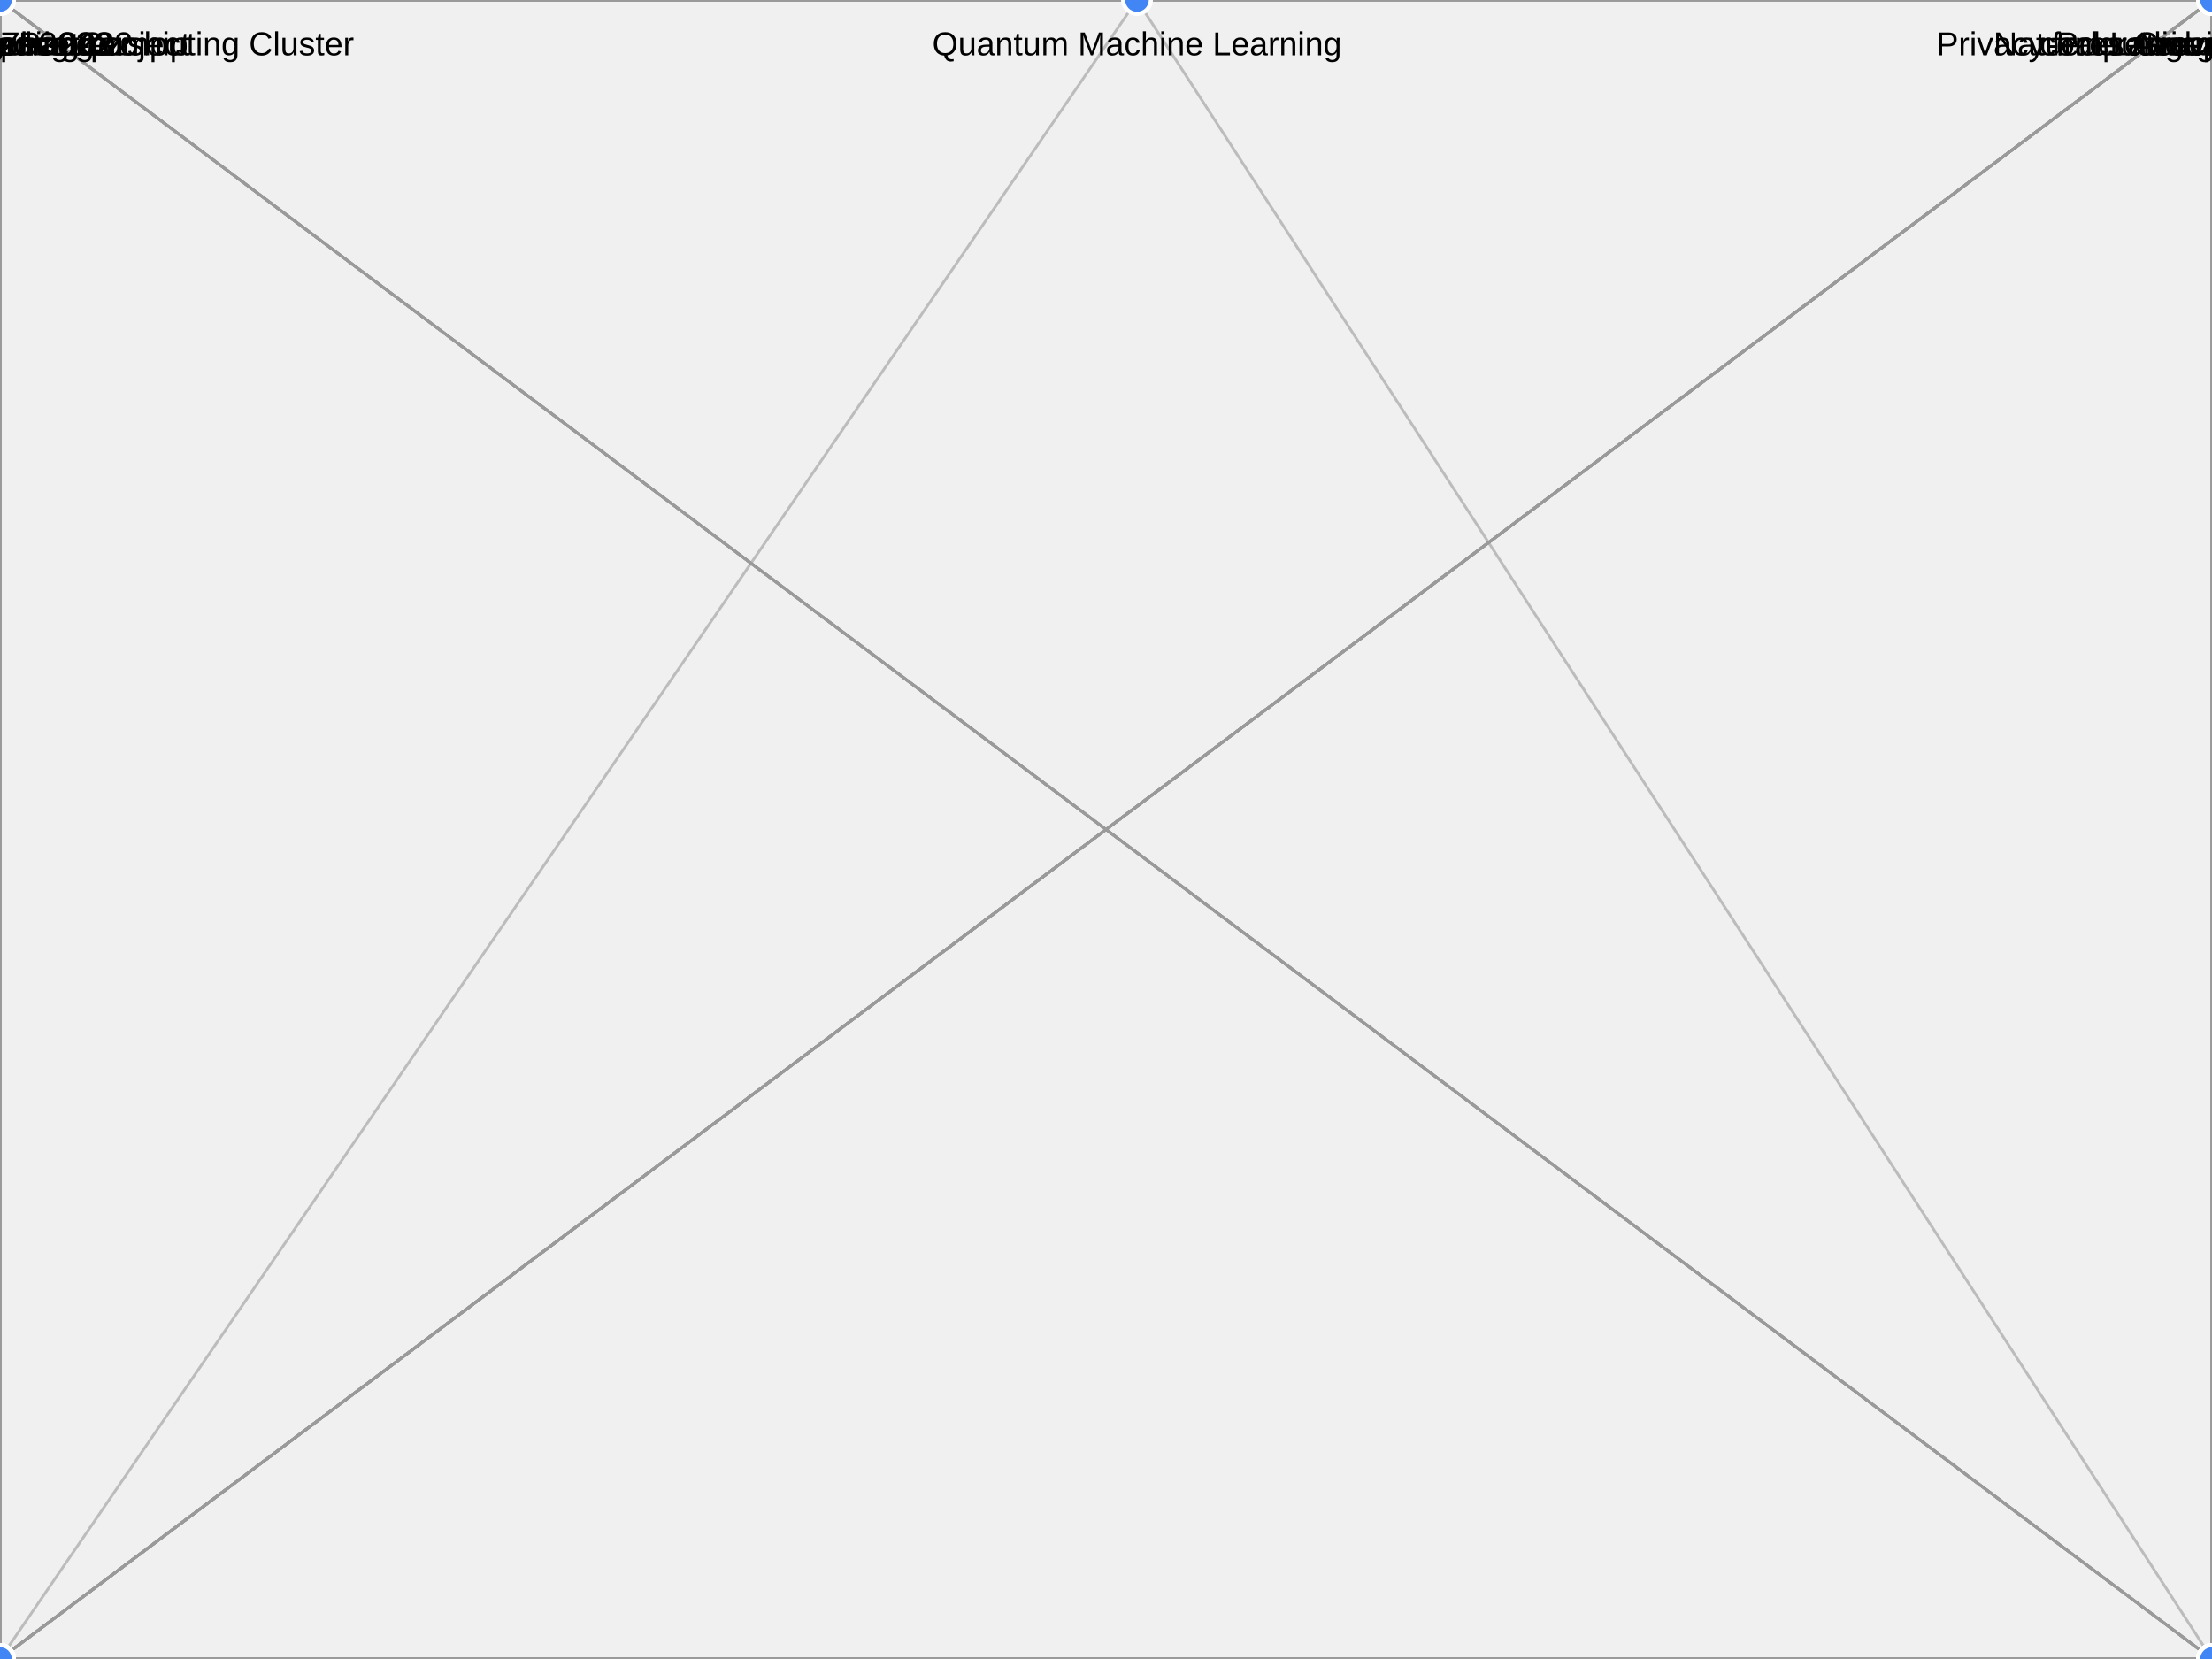
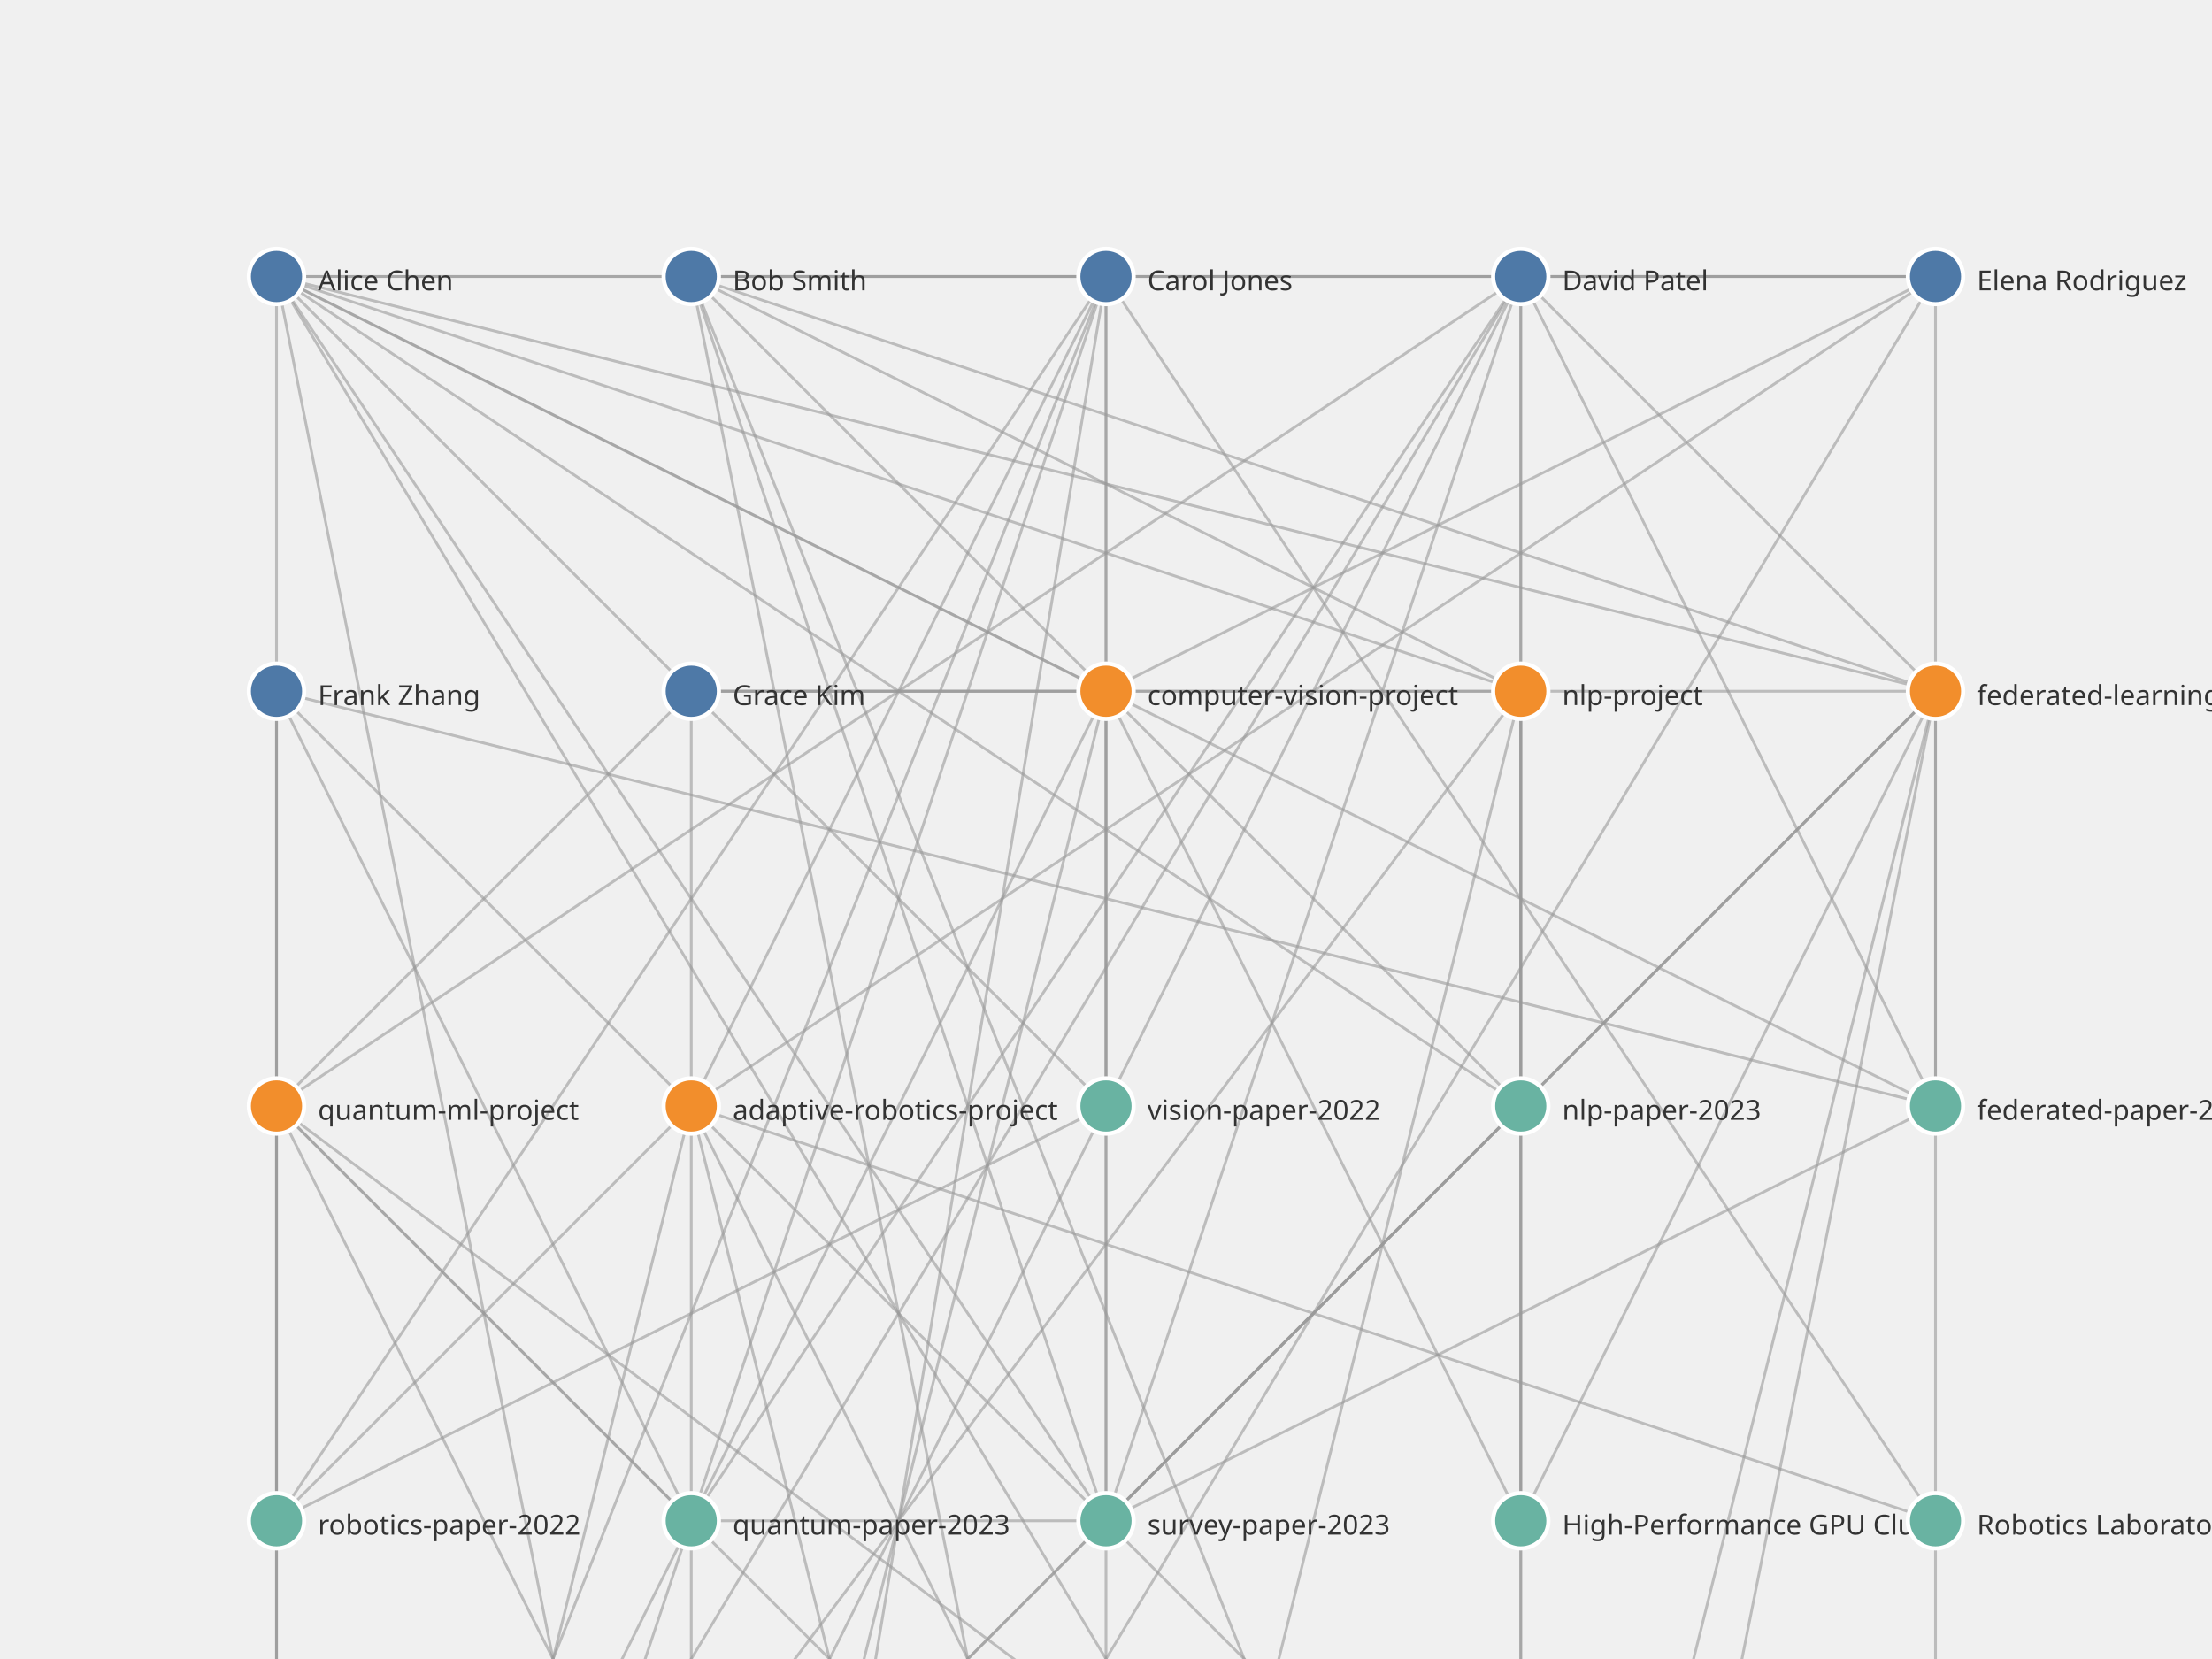
<svg xmlns="http://www.w3.org/2000/svg" width="800" height="600" viewBox="0 0 800 600">
  <style>
-     .links line { stroke: #999; stroke-opacity: 0.6; }
-     .nodes circle { stroke: #fff; stroke-width: 1.5px; }
-     text { font-family: Arial, sans-serif; font-size: 12px; }
+     .node { fill: #69b3a2; stroke: #fff; stroke-width: 1.5px; }
+     .node-person { fill: #4e79a7; }
+     .node-project { fill: #f28e2c; }
+     .node-resource { fill: #e15759; }
+     .node-concept { fill: #76b7b2; }
+     .link { stroke: #999; stroke-opacity: 0.6; stroke-width: 1px; }
+     text { font-family: sans-serif; font-size: 10px; fill: #333; }
  </style>
  <g class="links">
-     <line x1="800" y1="0" x2="800" y2="0" stroke="gray" stroke-width="1" />
-     <line x1="800" y1="0" x2="0" y2="600" stroke="gray" stroke-width="1" />
-     <line x1="800" y1="600" x2="0" y2="600" stroke="gray" stroke-width="1" />
-     <line x1="0" y1="600" x2="800" y2="0" stroke="gray" stroke-width="1" />
-     <line x1="0" y1="600" x2="0" y2="0" stroke="gray" stroke-width="1" />
-     <line x1="800" y1="0" x2="0" y2="0" stroke="gray" stroke-width="1" />
-     <line x1="0" y1="0" x2="0" y2="600" stroke="gray" stroke-width="1" />
-     <line x1="0" y1="600" x2="0" y2="600" stroke="gray" stroke-width="1" />
-     <line x1="0" y1="600" x2="800" y2="600" stroke="gray" stroke-width="1" />
-     <line x1="0" y1="0" x2="800" y2="600" stroke="gray" stroke-width="1" />
-     <line x1="0" y1="0" x2="800" y2="0" stroke="gray" stroke-width="1" />
-     <line x1="0" y1="600" x2="0" y2="600" stroke="gray" stroke-width="1" />
-     <line x1="800" y1="600" x2="0" y2="0" stroke="gray" stroke-width="1" />
-     <line x1="800" y1="0" x2="0" y2="600" stroke="gray" stroke-width="1" />
-     <line x1="800" y1="0" x2="0" y2="600" stroke="gray" stroke-width="1" />
-     <line x1="800" y1="600" x2="0" y2="0" stroke="gray" stroke-width="1" />
-     <line x1="0" y1="600" x2="0" y2="0" stroke="gray" stroke-width="1" />
-     <line x1="0" y1="600" x2="0" y2="0" stroke="gray" stroke-width="1" />
-     <line x1="800" y1="0" x2="0" y2="0" stroke="gray" stroke-width="1" />
-     <line x1="0" y1="600" x2="0" y2="0" stroke="gray" stroke-width="1" />
-     <line x1="800" y1="600" x2="0" y2="0" stroke="gray" stroke-width="1" />
-     <line x1="800" y1="0" x2="0" y2="0" stroke="gray" stroke-width="1" />
-     <line x1="0" y1="600" x2="800" y2="0" stroke="gray" stroke-width="1" />
-     <line x1="800" y1="0" x2="800" y2="0" stroke="gray" stroke-width="1" />
-     <line x1="0" y1="0" x2="800" y2="0" stroke="gray" stroke-width="1" />
-     <line x1="0" y1="600" x2="800" y2="600" stroke="gray" stroke-width="1" />
-     <line x1="800" y1="0" x2="800" y2="600" stroke="gray" stroke-width="1" />
-     <line x1="0" y1="0" x2="0" y2="600" stroke="gray" stroke-width="1" />
-     <line x1="0" y1="600" x2="0" y2="600" stroke="gray" stroke-width="1" />
-     <line x1="0" y1="600" x2="0" y2="600" stroke="gray" stroke-width="1" />
-     <line x1="800" y1="600" x2="0" y2="600" stroke="gray" stroke-width="1" />
-     <line x1="800" y1="0" x2="0" y2="600" stroke="gray" stroke-width="1" />
-     <line x1="800" y1="0" x2="0" y2="0" stroke="gray" stroke-width="1" />
-     <line x1="0" y1="600" x2="0" y2="0" stroke="gray" stroke-width="1" />
-     <line x1="0" y1="0" x2="800" y2="0" stroke="gray" stroke-width="1" />
-     <line x1="0" y1="0" x2="0" y2="600" stroke="gray" stroke-width="1" />
-     <line x1="800" y1="600" x2="800" y2="600" stroke="gray" stroke-width="1" />
-     <line x1="0" y1="600" x2="0" y2="600" stroke="gray" stroke-width="1" />
-     <line x1="800" y1="0" x2="0" y2="600" stroke="gray" stroke-width="1" />
-     <line x1="0" y1="600" x2="0" y2="600" stroke="gray" stroke-width="1" />
-     <line x1="0" y1="600" x2="0" y2="600" stroke="gray" stroke-width="1" />
-     <line x1="0" y1="0" x2="0" y2="600" stroke="gray" stroke-width="1" />
-     <line x1="0" y1="0" x2="0" y2="0" stroke="gray" stroke-width="1" />
-     <line x1="0" y1="600" x2="0" y2="600" stroke="gray" stroke-width="1" />
-     <line x1="0" y1="600" x2="0" y2="0" stroke="gray" stroke-width="1" />
-     <line x1="800" y1="600" x2="0" y2="600" stroke="gray" stroke-width="1" />
-     <line x1="800" y1="600" x2="0" y2="600" stroke="gray" stroke-width="1" />
-     <line x1="0" y1="0" x2="800" y2="600" stroke="gray" stroke-width="1" />
-     <line x1="0" y1="600" x2="0" y2="0" stroke="gray" stroke-width="1" />
-     <line x1="0" y1="0" x2="0" y2="600" stroke="gray" stroke-width="1" />
-     <line x1="800" y1="600" x2="800" y2="600" stroke="gray" stroke-width="1" />
-     <line x1="800" y1="600" x2="800" y2="0" stroke="gray" stroke-width="1" />
-     <line x1="800" y1="0" x2="800" y2="600" stroke="gray" stroke-width="1" />
-     <line x1="800" y1="600" x2="800" y2="0" stroke="gray" stroke-width="1" />
-     <line x1="0" y1="600" x2="800" y2="600" stroke="gray" stroke-width="1" />
-     <line x1="800" y1="600" x2="800" y2="0" stroke="gray" stroke-width="1" />
-     <line x1="800" y1="600" x2="411.209" y2="0" stroke="gray" stroke-width="1" />
-     <line x1="800" y1="600" x2="800" y2="600" stroke="gray" stroke-width="1" />
-     <line x1="800" y1="600" x2="800" y2="600" stroke="gray" stroke-width="1" />
-     <line x1="0" y1="600" x2="800" y2="0" stroke="gray" stroke-width="1" />
-     <line x1="0" y1="600" x2="800" y2="600" stroke="gray" stroke-width="1" />
-     <line x1="0" y1="0" x2="411.209" y2="0" stroke="gray" stroke-width="1" />
-     <line x1="0" y1="600" x2="800" y2="600" stroke="gray" stroke-width="1" />
-     <line x1="0" y1="600" x2="800" y2="600" stroke="gray" stroke-width="1" />
-     <line x1="800" y1="0" x2="800" y2="0" stroke="gray" stroke-width="1" />
-     <line x1="800" y1="600" x2="800" y2="0" stroke="gray" stroke-width="1" />
-     <line x1="0" y1="0" x2="800" y2="600" stroke="gray" stroke-width="1" />
-     <line x1="800" y1="0" x2="800" y2="600" stroke="gray" stroke-width="1" />
-     <line x1="800" y1="0" x2="800" y2="600" stroke="gray" stroke-width="1" />
-     <line x1="0" y1="600" x2="800" y2="0" stroke="gray" stroke-width="1" />
-     <line x1="0" y1="600" x2="800" y2="600" stroke="gray" stroke-width="1" />
-     <line x1="0" y1="0" x2="800" y2="0" stroke="gray" stroke-width="1" />
-     <line x1="0" y1="0" x2="800" y2="600" stroke="gray" stroke-width="1" />
-     <line x1="0" y1="600" x2="411.209" y2="0" stroke="gray" stroke-width="1" />
-     <line x1="0" y1="600" x2="800" y2="600" stroke="gray" stroke-width="1" />
-     <line x1="800" y1="600" x2="800" y2="600" stroke="gray" stroke-width="1" />
-     <line x1="800" y1="600" x2="800" y2="600" stroke="gray" stroke-width="1" />
-     <line x1="800" y1="600" x2="800" y2="0" stroke="gray" stroke-width="1" />
-     <line x1="800" y1="600" x2="800" y2="600" stroke="gray" stroke-width="1" />
-     <line x1="0" y1="0" x2="0" y2="0" stroke="gray" stroke-width="1" />
-     <line x1="0" y1="0" x2="0" y2="600" stroke="gray" stroke-width="1" />
-     <line x1="800" y1="600" x2="0" y2="600" stroke="gray" stroke-width="1" />
-     <line x1="800" y1="0" x2="800" y2="0" stroke="gray" stroke-width="1" />
-     <line x1="800" y1="0" x2="0" y2="600" stroke="gray" stroke-width="1" />
-     <line x1="800" y1="0" x2="0" y2="0" stroke="gray" stroke-width="1" />
-     <line x1="800" y1="0" x2="0" y2="600" stroke="gray" stroke-width="1" />
-     <line x1="800" y1="0" x2="800" y2="600" stroke="gray" stroke-width="1" />
-     <line x1="0" y1="600" x2="800" y2="0" stroke="gray" stroke-width="1" />
-     <line x1="0" y1="600" x2="0" y2="0" stroke="gray" stroke-width="1" />
-     <line x1="0" y1="600" x2="0" y2="0" stroke="gray" stroke-width="1" />
-     <line x1="800" y1="600" x2="0" y2="0" stroke="gray" stroke-width="1" />
-     <line x1="0" y1="600" x2="0" y2="600" stroke="gray" stroke-width="1" />
+     <line class="link" x1="100" y1="100" x2="400" y2="250" data-type="leads" />
+     <line class="link" x1="100" y1="100" x2="550" y2="250" data-type="contributes_to" />
+     <line class="link" x1="250" y1="100" x2="550" y2="250" data-type="leads" />
+     <line class="link" x1="400" y1="100" x2="400" y2="250" data-type="contributes_to" />
+     <line class="link" x1="550" y1="100" x2="700" y2="250" data-type="leads" />
+     <line class="link" x1="100" y1="100" x2="700" y2="250" data-type="contributes_to" />
+     <line class="link" x1="100" y1="250" x2="100" y2="400" data-type="leads" />
+     <line class="link" x1="550" y1="100" x2="100" y2="400" data-type="contributes_to" />
+     <line class="link" x1="400" y1="100" x2="250" y2="400" data-type="leads" />
+     <line class="link" x1="700" y1="100" x2="250" y2="400" data-type="contributes_to" />
+     <line class="link" x1="700" y1="100" x2="400" y2="250" data-type="contributes_to" />
+     <line class="link" x1="550" y1="100" x2="550" y2="250" data-type="contributes_to" />
+     <line class="link" x1="250" y1="100" x2="700" y2="250" data-type="contributes_to" />
+     <line class="link" x1="100" y1="100" x2="400" y2="100" data-type="mentors" />
+     <line class="link" x1="100" y1="100" x2="550" y2="100" data-type="mentors" />
+     <line class="link" x1="250" y1="100" x2="700" y2="100" data-type="mentors" />
+     <line class="link" x1="550" y1="100" x2="700" y2="100" data-type="mentors" />
+     <line class="link" x1="400" y1="100" x2="700" y2="100" data-type="mentors" />
+     <line class="link" x1="100" y1="100" x2="400" y2="400" data-type="authored" />
+     <line class="link" x1="400" y1="100" x2="400" y2="400" data-type="authored" />
+     <line class="link" x1="250" y1="100" x2="550" y2="400" data-type="authored" />
+     <line class="link" x1="100" y1="100" x2="550" y2="400" data-type="authored" />
+     <line class="link" x1="550" y1="100" x2="700" y2="400" data-type="authored" />
+     <line class="link" x1="100" y1="100" x2="700" y2="400" data-type="authored" />
+     <line class="link" x1="100" y1="250" x2="700" y2="400" data-type="authored" />
+     <line class="link" x1="400" y1="100" x2="100" y2="550" data-type="authored" />
+     <line class="link" x1="100" y1="100" x2="100" y2="550" data-type="authored" />
+     <line class="link" x1="100" y1="250" x2="250" y2="550" data-type="authored" />
+     <line class="link" x1="550" y1="100" x2="250" y2="550" data-type="authored" />
+     <line class="link" x1="550" y1="100" x2="400" y2="550" data-type="authored" />
+     <line class="link" x1="250" y1="100" x2="400" y2="550" data-type="authored" />
+     <line class="link" x1="100" y1="100" x2="400" y2="550" data-type="authored" />
+     <line class="link" x1="400" y1="250" x2="400" y2="400" data-type="produced" />
+     <line class="link" x1="550" y1="250" x2="550" y2="400" data-type="produced" />
+     <line class="link" x1="700" y1="250" x2="700" y2="400" data-type="produced" />
+     <line class="link" x1="700" y1="250" x2="400" y2="550" data-type="produced" />
+     <line class="link" x1="250" y1="400" x2="100" y2="550" data-type="produced" />
+     <line class="link" x1="100" y1="400" x2="250" y2="550" data-type="produced" />
+     <line class="link" x1="400" y1="250" x2="550" y2="550" data-type="uses" />
+     <line class="link" x1="550" y1="250" x2="550" y2="550" data-type="uses" />
+     <line class="link" x1="400" y1="100" x2="700" y2="550" data-type="uses" />
+     <line class="link" x1="700" y1="250" x2="550" y2="550" data-type="uses" />
+     <line class="link" x1="700" y1="250" x2="250" y2="700" data-type="uses" />
+     <line class="link" x1="100" y1="400" x2="100" y2="700" data-type="uses" />
+     <line class="link" x1="100" y1="400" x2="250" y2="700" data-type="uses" />
+     <line class="link" x1="250" y1="400" x2="700" y2="550" data-type="uses" />
+     <line class="link" x1="250" y1="400" x2="400" y2="700" data-type="uses" />
+     <line class="link" x1="700" y1="100" x2="700" y2="700" data-type="uses" />
+     <line class="link" x1="550" y1="100" x2="250" y2="700" data-type="uses" />
+     <line class="link" x1="100" y1="250" x2="100" y2="700" data-type="uses" />
+     <line class="link" x1="100" y1="850" x2="250" y2="850" data-type="foundational_for" />
+     <line class="link" x1="100" y1="850" x2="400" y2="850" data-type="foundational_for" />
+     <line class="link" x1="100" y1="100" x2="250" y2="850" data-type="expertise_in" />
+     <line class="link" x1="250" y1="100" x2="400" y2="850" data-type="expertise_in" />
+     <line class="link" x1="400" y1="100" x2="100" y2="850" data-type="expertise_in" />
+     <line class="link" x1="100" y1="850" x2="550" y2="850" data-type="foundational_for" />
+     <line class="link" x1="100" y1="850" x2="700" y2="850" data-type="foundational_for" />
+     <line class="link" x1="100" y1="850" x2="250" y2="1000" data-type="foundational_for" />
+     <line class="link" x1="250" y1="1000" x2="100" y2="1000" data-type="foundational_for" />
+     <line class="link" x1="550" y1="100" x2="550" y2="850" data-type="expertise_in" />
+     <line class="link" x1="550" y1="100" x2="100" y2="850" data-type="expertise_in" />
+     <line class="link" x1="100" y1="250" x2="700" y2="850" data-type="expertise_in" />
+     <line class="link" x1="400" y1="100" x2="250" y2="1000" data-type="expertise_in" />
+     <line class="link" x1="400" y1="100" x2="100" y2="1000" data-type="expertise_in" />
+     <line class="link" x1="100" y1="100" x2="550" y2="850" data-type="expertise_in" />
+     <line class="link" x1="250" y1="100" x2="550" y2="850" data-type="expertise_in" />
+     <line class="link" x1="700" y1="100" x2="250" y2="850" data-type="expertise_in" />
+     <line class="link" x1="400" y1="250" x2="250" y2="850" data-type="applies" />
+     <line class="link" x1="400" y1="250" x2="100" y2="850" data-type="applies" />
+     <line class="link" x1="550" y1="250" x2="400" y2="850" data-type="applies" />
+     <line class="link" x1="550" y1="250" x2="100" y2="850" data-type="applies" />
+     <line class="link" x1="700" y1="250" x2="550" y2="850" data-type="applies" />
+     <line class="link" x1="700" y1="250" x2="100" y2="850" data-type="applies" />
+     <line class="link" x1="100" y1="400" x2="700" y2="850" data-type="applies" />
+     <line class="link" x1="100" y1="400" x2="100" y2="850" data-type="applies" />
+     <line class="link" x1="250" y1="400" x2="100" y2="1000" data-type="applies" />
+     <line class="link" x1="250" y1="400" x2="250" y2="1000" data-type="applies" />
+     <line class="link" x1="400" y1="1000" x2="400" y2="250" data-type="funds" />
+     <line class="link" x1="400" y1="1000" x2="250" y2="400" data-type="funds" />
+     <line class="link" x1="550" y1="1000" x2="700" y2="250" data-type="funds" />
+     <line class="link" x1="550" y1="1000" x2="550" y2="250" data-type="funds" />
+     <line class="link" x1="700" y1="1000" x2="100" y2="400" data-type="funds" />
+     <line class="link" x1="250" y1="250" x2="400" y2="250" data-type="administers" />
+     <line class="link" x1="250" y1="250" x2="550" y2="250" data-type="administers" />
+     <line class="link" x1="250" y1="250" x2="700" y2="250" data-type="administers" />
+     <line class="link" x1="250" y1="250" x2="100" y2="400" data-type="administers" />
+     <line class="link" x1="250" y1="250" x2="250" y2="400" data-type="administers" />
+     <line class="link" x1="400" y1="550" x2="700" y2="400" data-type="cites" />
+     <line class="link" x1="400" y1="550" x2="400" y2="400" data-type="cites" />
+     <line class="link" x1="400" y1="550" x2="550" y2="400" data-type="cites" />
+     <line class="link" x1="100" y1="550" x2="400" y2="400" data-type="cites" />
+     <line class="link" x1="250" y1="550" x2="400" y2="550" data-type="cites" />
  </g>
  <g class="nodes">
-     <circle cx="800" cy="0" r="5" fill="#4285F4" />
-     <text x="800" y="20" text-anchor="middle" font-size="12">Alice Chen</text>
-     <circle cx="800" cy="600" r="5" fill="#4285F4" />
-     <text x="800" y="620" text-anchor="middle" font-size="12">Bob Smith</text>
-     <circle cx="0" cy="600" r="5" fill="#4285F4" />
-     <text x="0" y="620" text-anchor="middle" font-size="12">Carol Jones</text>
-     <circle cx="0" cy="600" r="5" fill="#4285F4" />
-     <text x="0" y="620" text-anchor="middle" font-size="12">David Patel</text>
-     <circle cx="0" cy="0" r="5" fill="#4285F4" />
-     <text x="0" y="20" text-anchor="middle" font-size="12">Elena Rodriguez</text>
-     <circle cx="0" cy="0" r="5" fill="#4285F4" />
-     <text x="0" y="20" text-anchor="middle" font-size="12">Frank Zhang</text>
-     <circle cx="800" cy="0" r="5" fill="#4285F4" />
-     <text x="800" y="20" text-anchor="middle" font-size="12">Grace Kim</text>
-     <circle cx="800" cy="0" r="5" fill="#4285F4" />
-     <text x="800" y="20" text-anchor="middle" font-size="12">computer-vision-project</text>
-     <circle cx="0" cy="600" r="5" fill="#4285F4" />
-     <text x="0" y="620" text-anchor="middle" font-size="12">nlp-project</text>
-     <circle cx="0" cy="0" r="5" fill="#4285F4" />
-     <text x="0" y="20" text-anchor="middle" font-size="12">federated-learning-project</text>
-     <circle cx="0" cy="600" r="5" fill="#4285F4" />
-     <text x="0" y="620" text-anchor="middle" font-size="12">quantum-ml-project</text>
-     <circle cx="800" cy="600" r="5" fill="#4285F4" />
-     <text x="800" y="620" text-anchor="middle" font-size="12">adaptive-robotics-project</text>
-     <circle cx="0" cy="0" r="5" fill="#4285F4" />
-     <text x="0" y="20" text-anchor="middle" font-size="12">vision-paper-2022</text>
-     <circle cx="0" cy="0" r="5" fill="#4285F4" />
-     <text x="0" y="20" text-anchor="middle" font-size="12">nlp-paper-2023</text>
-     <circle cx="800" cy="0" r="5" fill="#4285F4" />
-     <text x="800" y="20" text-anchor="middle" font-size="12">federated-paper-2023</text>
-     <circle cx="800" cy="600" r="5" fill="#4285F4" />
-     <text x="800" y="620" text-anchor="middle" font-size="12">robotics-paper-2022</text>
-     <circle cx="0" cy="600" r="5" fill="#4285F4" />
-     <text x="0" y="620" text-anchor="middle" font-size="12">quantum-paper-2023</text>
-     <circle cx="0" cy="600" r="5" fill="#4285F4" />
-     <text x="0" y="620" text-anchor="middle" font-size="12">survey-paper-2023</text>
-     <circle cx="0" cy="600" r="5" fill="#4285F4" />
-     <text x="0" y="620" text-anchor="middle" font-size="12">High-Performance GPU Cluster</text>
-     <circle cx="0" cy="600" r="5" fill="#4285F4" />
-     <text x="0" y="620" text-anchor="middle" font-size="12">Robotics Laboratory</text>
-     <circle cx="0" cy="600" r="5" fill="#4285F4" />
-     <text x="0" y="620" text-anchor="middle" font-size="12">Quantum Computing Access</text>
-     <circle cx="0" cy="0" r="5" fill="#4285F4" />
-     <text x="0" y="20" text-anchor="middle" font-size="12">University High-Performance Computing Cluster</text>
-     <circle cx="0" cy="600" r="5" fill="#4285F4" />
-     <text x="0" y="620" text-anchor="middle" font-size="12">Field Data Collection System</text>
-     <circle cx="0" cy="600" r="5" fill="#4285F4" />
-     <text x="0" y="620" text-anchor="middle" font-size="12">Research Team Conference Room</text>
-     <circle cx="800" cy="600" r="5" fill="#4285F4" />
-     <text x="800" y="620" text-anchor="middle" font-size="12">Data Visualization Laboratory</text>
-     <circle cx="800" cy="600" r="5" fill="#4285F4" />
-     <text x="800" y="620" text-anchor="middle" font-size="12">Machine Learning Theory</text>
-     <circle cx="800" cy="600" r="5" fill="#4285F4" />
-     <text x="800" y="620" text-anchor="middle" font-size="12">Computer Vision</text>
-     <circle cx="800" cy="0" r="5" fill="#4285F4" />
-     <text x="800" y="20" text-anchor="middle" font-size="12">Natural Language Processing</text>
-     <circle cx="800" cy="0" r="5" fill="#4285F4" />
-     <text x="800" y="20" text-anchor="middle" font-size="12">Privacy-Preserving Machine Learning</text>
-     <circle cx="411.209" cy="0" r="5" fill="#4285F4" />
-     <text x="411.209" y="20" text-anchor="middle" font-size="12">Quantum Machine Learning</text>
-     <circle cx="800" cy="600" r="5" fill="#4285F4" />
-     <text x="800" y="620" text-anchor="middle" font-size="12">Robotics</text>
-     <circle cx="800" cy="600" r="5" fill="#4285F4" />
-     <text x="800" y="620" text-anchor="middle" font-size="12">Reinforcement Learning</text>
-     <circle cx="800" cy="600" r="5" fill="#4285F4" />
-     <text x="800" y="620" text-anchor="middle" font-size="12">NSF Research Grant</text>
-     <circle cx="0" cy="0" r="5" fill="#4285F4" />
-     <text x="0" y="20" text-anchor="middle" font-size="12">Tech Industry Partnership</text>
-     <circle cx="800" cy="600" r="5" fill="#4285F4" />
-     <text x="800" y="620" text-anchor="middle" font-size="12">University Research Excellence Fund</text>
+     <circle class="node node-person" cx="100" cy="100" r="10">
+       </circle>
+     <text x="115" y="105">Alice Chen</text>
+     <circle class="node node-person" cx="250" cy="100" r="10">
+       </circle>
+     <text x="265" y="105">Bob Smith</text>
+     <circle class="node node-person" cx="400" cy="100" r="10">
+       </circle>
+     <text x="415" y="105">Carol Jones</text>
+     <circle class="node node-person" cx="550" cy="100" r="10">
+       </circle>
+     <text x="565" y="105">David Patel</text>
+     <circle class="node node-person" cx="700" cy="100" r="10">
+       </circle>
+     <text x="715" y="105">Elena Rodriguez</text>
+     <circle class="node node-person" cx="100" cy="250" r="10">
+       </circle>
+     <text x="115" y="255">Frank Zhang</text>
+     <circle class="node node-person" cx="250" cy="250" r="10">
+       </circle>
+     <text x="265" y="255">Grace Kim</text>
+     <circle class="node node-project" cx="400" cy="250" r="10">
+       </circle>
+     <text x="415" y="255">computer-vision-project</text>
+     <circle class="node node-project" cx="550" cy="250" r="10">
+       </circle>
+     <text x="565" y="255">nlp-project</text>
+     <circle class="node node-project" cx="700" cy="250" r="10">
+       </circle>
+     <text x="715" y="255">federated-learning-project</text>
+     <circle class="node node-project" cx="100" cy="400" r="10">
+       </circle>
+     <text x="115" y="405">quantum-ml-project</text>
+     <circle class="node node-project" cx="250" cy="400" r="10">
+       </circle>
+     <text x="265" y="405">adaptive-robotics-project</text>
+     <circle class="node node-publication" cx="400" cy="400" r="10">
+       </circle>
+     <text x="415" y="405">vision-paper-2022</text>
+     <circle class="node node-publication" cx="550" cy="400" r="10">
+       </circle>
+     <text x="565" y="405">nlp-paper-2023</text>
+     <circle class="node node-publication" cx="700" cy="400" r="10">
+       </circle>
+     <text x="715" y="405">federated-paper-2023</text>
+     <circle class="node node-publication" cx="100" cy="550" r="10">
+       </circle>
+     <text x="115" y="555">robotics-paper-2022</text>
+     <circle class="node node-publication" cx="250" cy="550" r="10">
+       </circle>
+     <text x="265" y="555">quantum-paper-2023</text>
+     <circle class="node node-publication" cx="400" cy="550" r="10">
+       </circle>
+     <text x="415" y="555">survey-paper-2023</text>
+     <circle class="node node-equipment" cx="550" cy="550" r="10">
+       </circle>
+     <text x="565" y="555">High-Performance GPU Cluster</text>
+     <circle class="node node-facility" cx="700" cy="550" r="10">
+       </circle>
+     <text x="715" y="555">Robotics Laboratory</text>
+     <circle class="node node-equipment" cx="100" cy="700" r="10">
+       </circle>
+     <text x="115" y="705">Quantum Computing Access</text>
+     <circle class="node node-equipment" cx="250" cy="700" r="10">
+       </circle>
+     <text x="265" y="705">University High-Performance Computing Cluster</text>
+     <circle class="node node-equipment" cx="400" cy="700" r="10">
+       </circle>
+     <text x="415" y="705">Field Data Collection System</text>
+     <circle class="node node-facility" cx="550" cy="700" r="10">
+       </circle>
+     <text x="565" y="705">Research Team Conference Room</text>
+     <circle class="node node-facility" cx="700" cy="700" r="10">
+       </circle>
+     <text x="715" y="705">Data Visualization Laboratory</text>
+     <circle class="node node-knowledge-area" cx="100" cy="850" r="10">
+       </circle>
+     <text x="115" y="855">Machine Learning Theory</text>
+     <circle class="node node-knowledge-area" cx="250" cy="850" r="10">
+       </circle>
+     <text x="265" y="855">Computer Vision</text>
+     <circle class="node node-knowledge-area" cx="400" cy="850" r="10">
+       </circle>
+     <text x="415" y="855">Natural Language Processing</text>
+     <circle class="node node-knowledge-area" cx="550" cy="850" r="10">
+       </circle>
+     <text x="565" y="855">Privacy-Preserving Machine Learning</text>
+     <circle class="node node-knowledge-area" cx="700" cy="850" r="10">
+       </circle>
+     <text x="715" y="855">Quantum Machine Learning</text>
+     <circle class="node node-knowledge-area" cx="100" cy="1000" r="10">
+       </circle>
+     <text x="115" y="1005">Robotics</text>
+     <circle class="node node-knowledge-area" cx="250" cy="1000" r="10">
+       </circle>
+     <text x="265" y="1005">Reinforcement Learning</text>
+     <circle class="node node-funding" cx="400" cy="1000" r="10">
+       </circle>
+     <text x="415" y="1005">NSF Research Grant</text>
+     <circle class="node node-funding" cx="550" cy="1000" r="10">
+       </circle>
+     <text x="565" y="1005">Tech Industry Partnership</text>
+     <circle class="node node-funding" cx="700" cy="1000" r="10">
+       </circle>
+     <text x="715" y="1005">University Research Excellence Fund</text>
  </g>
</svg>
